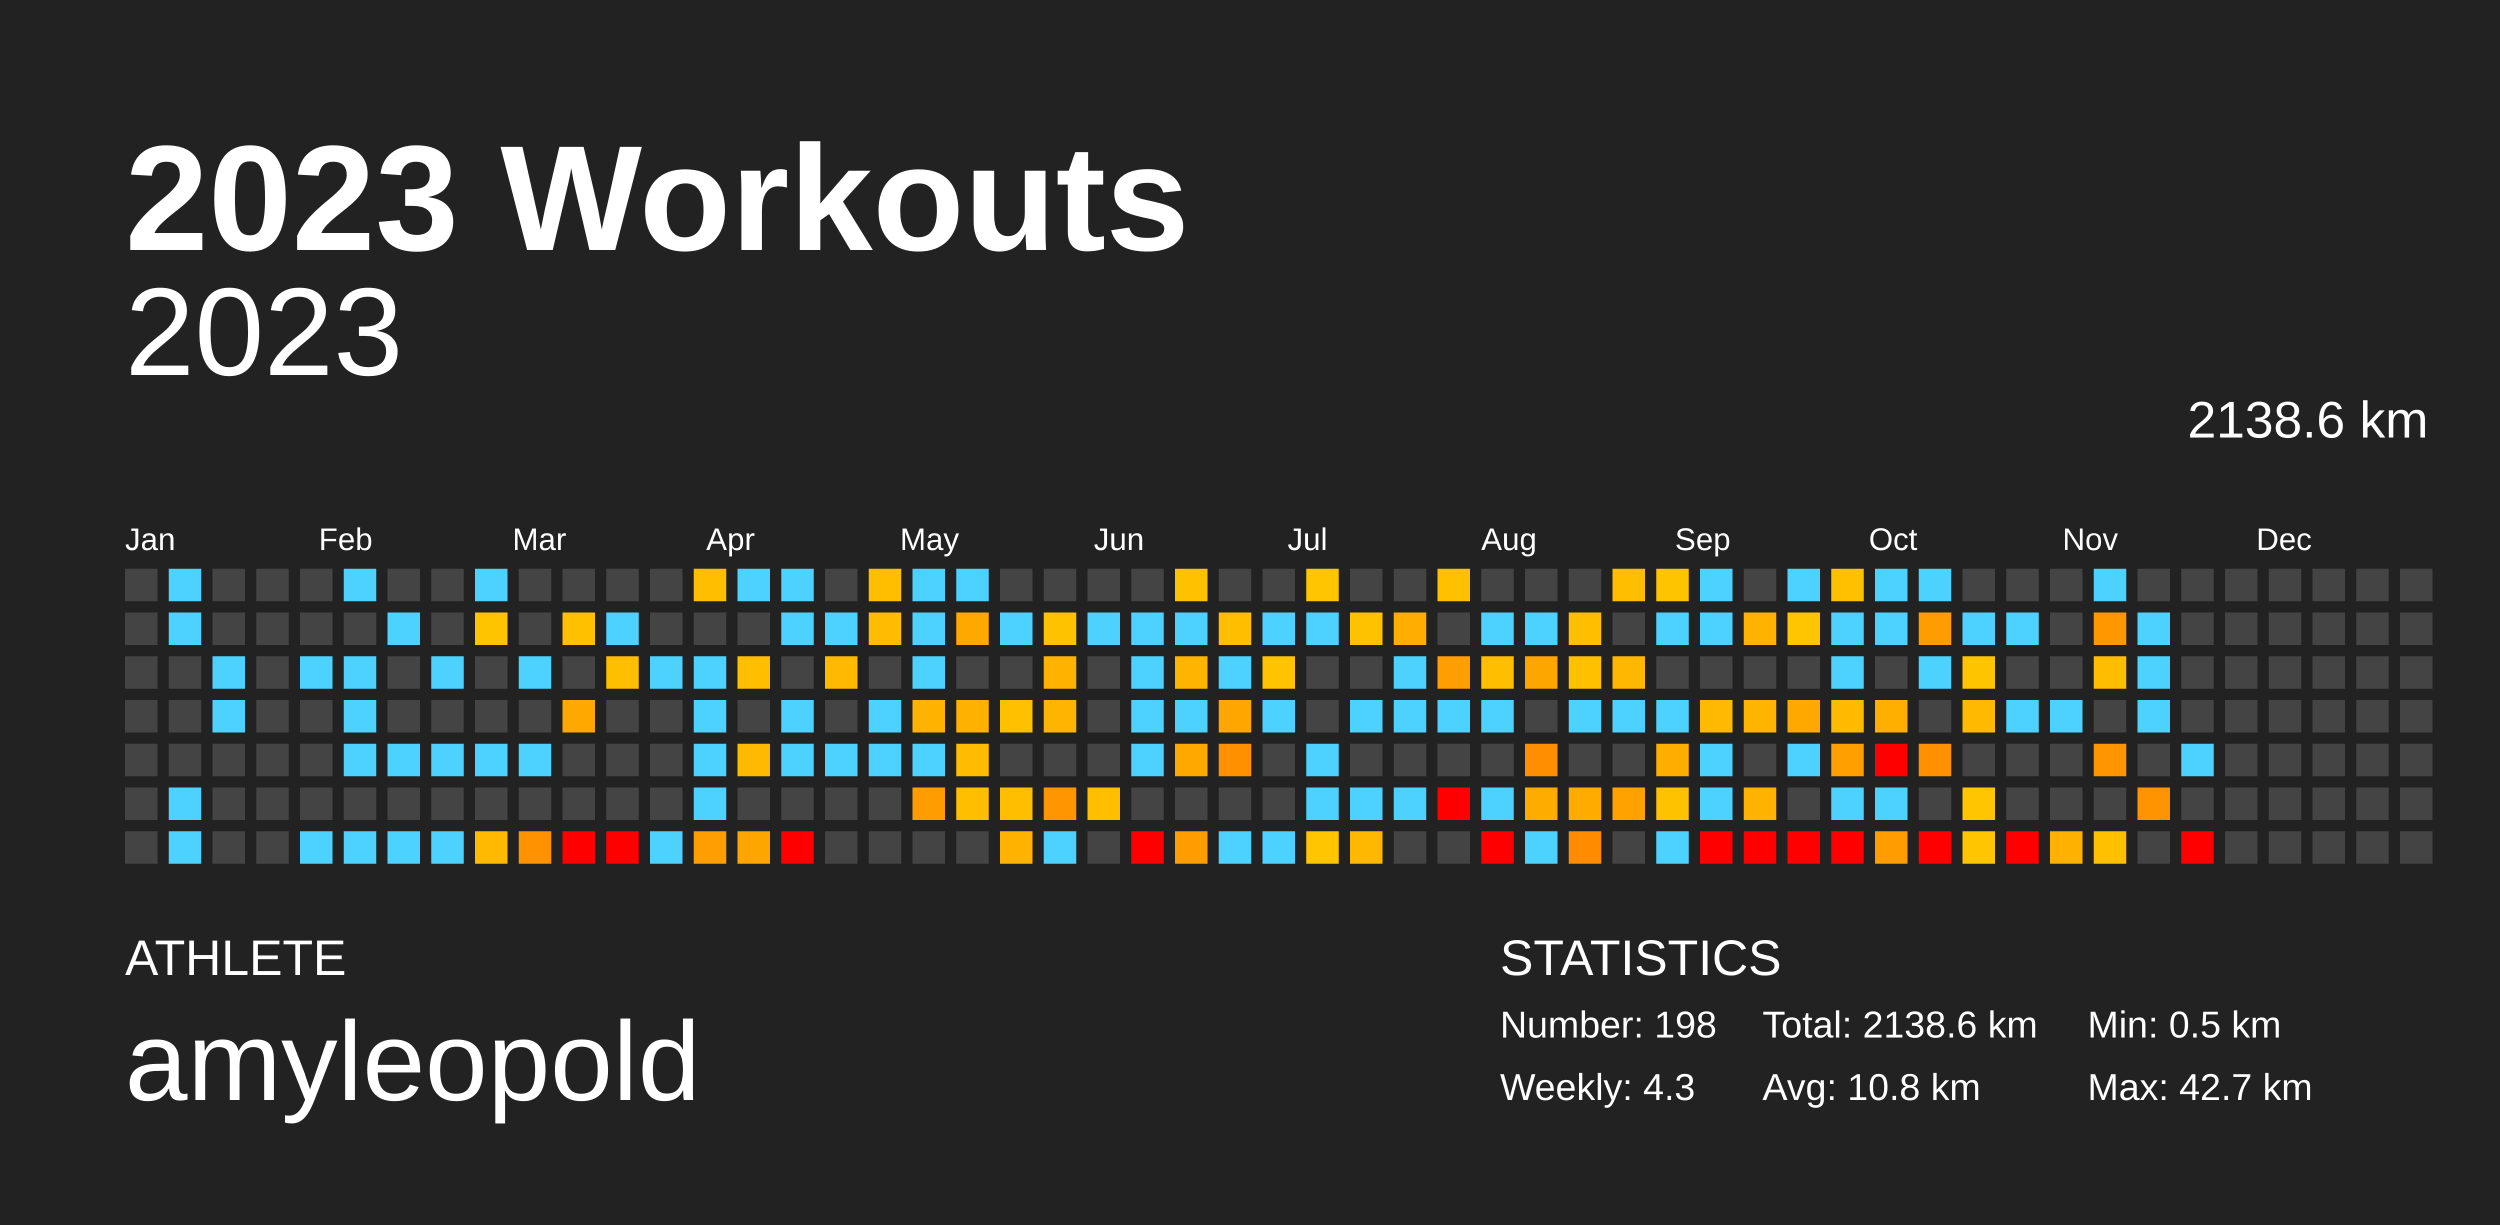
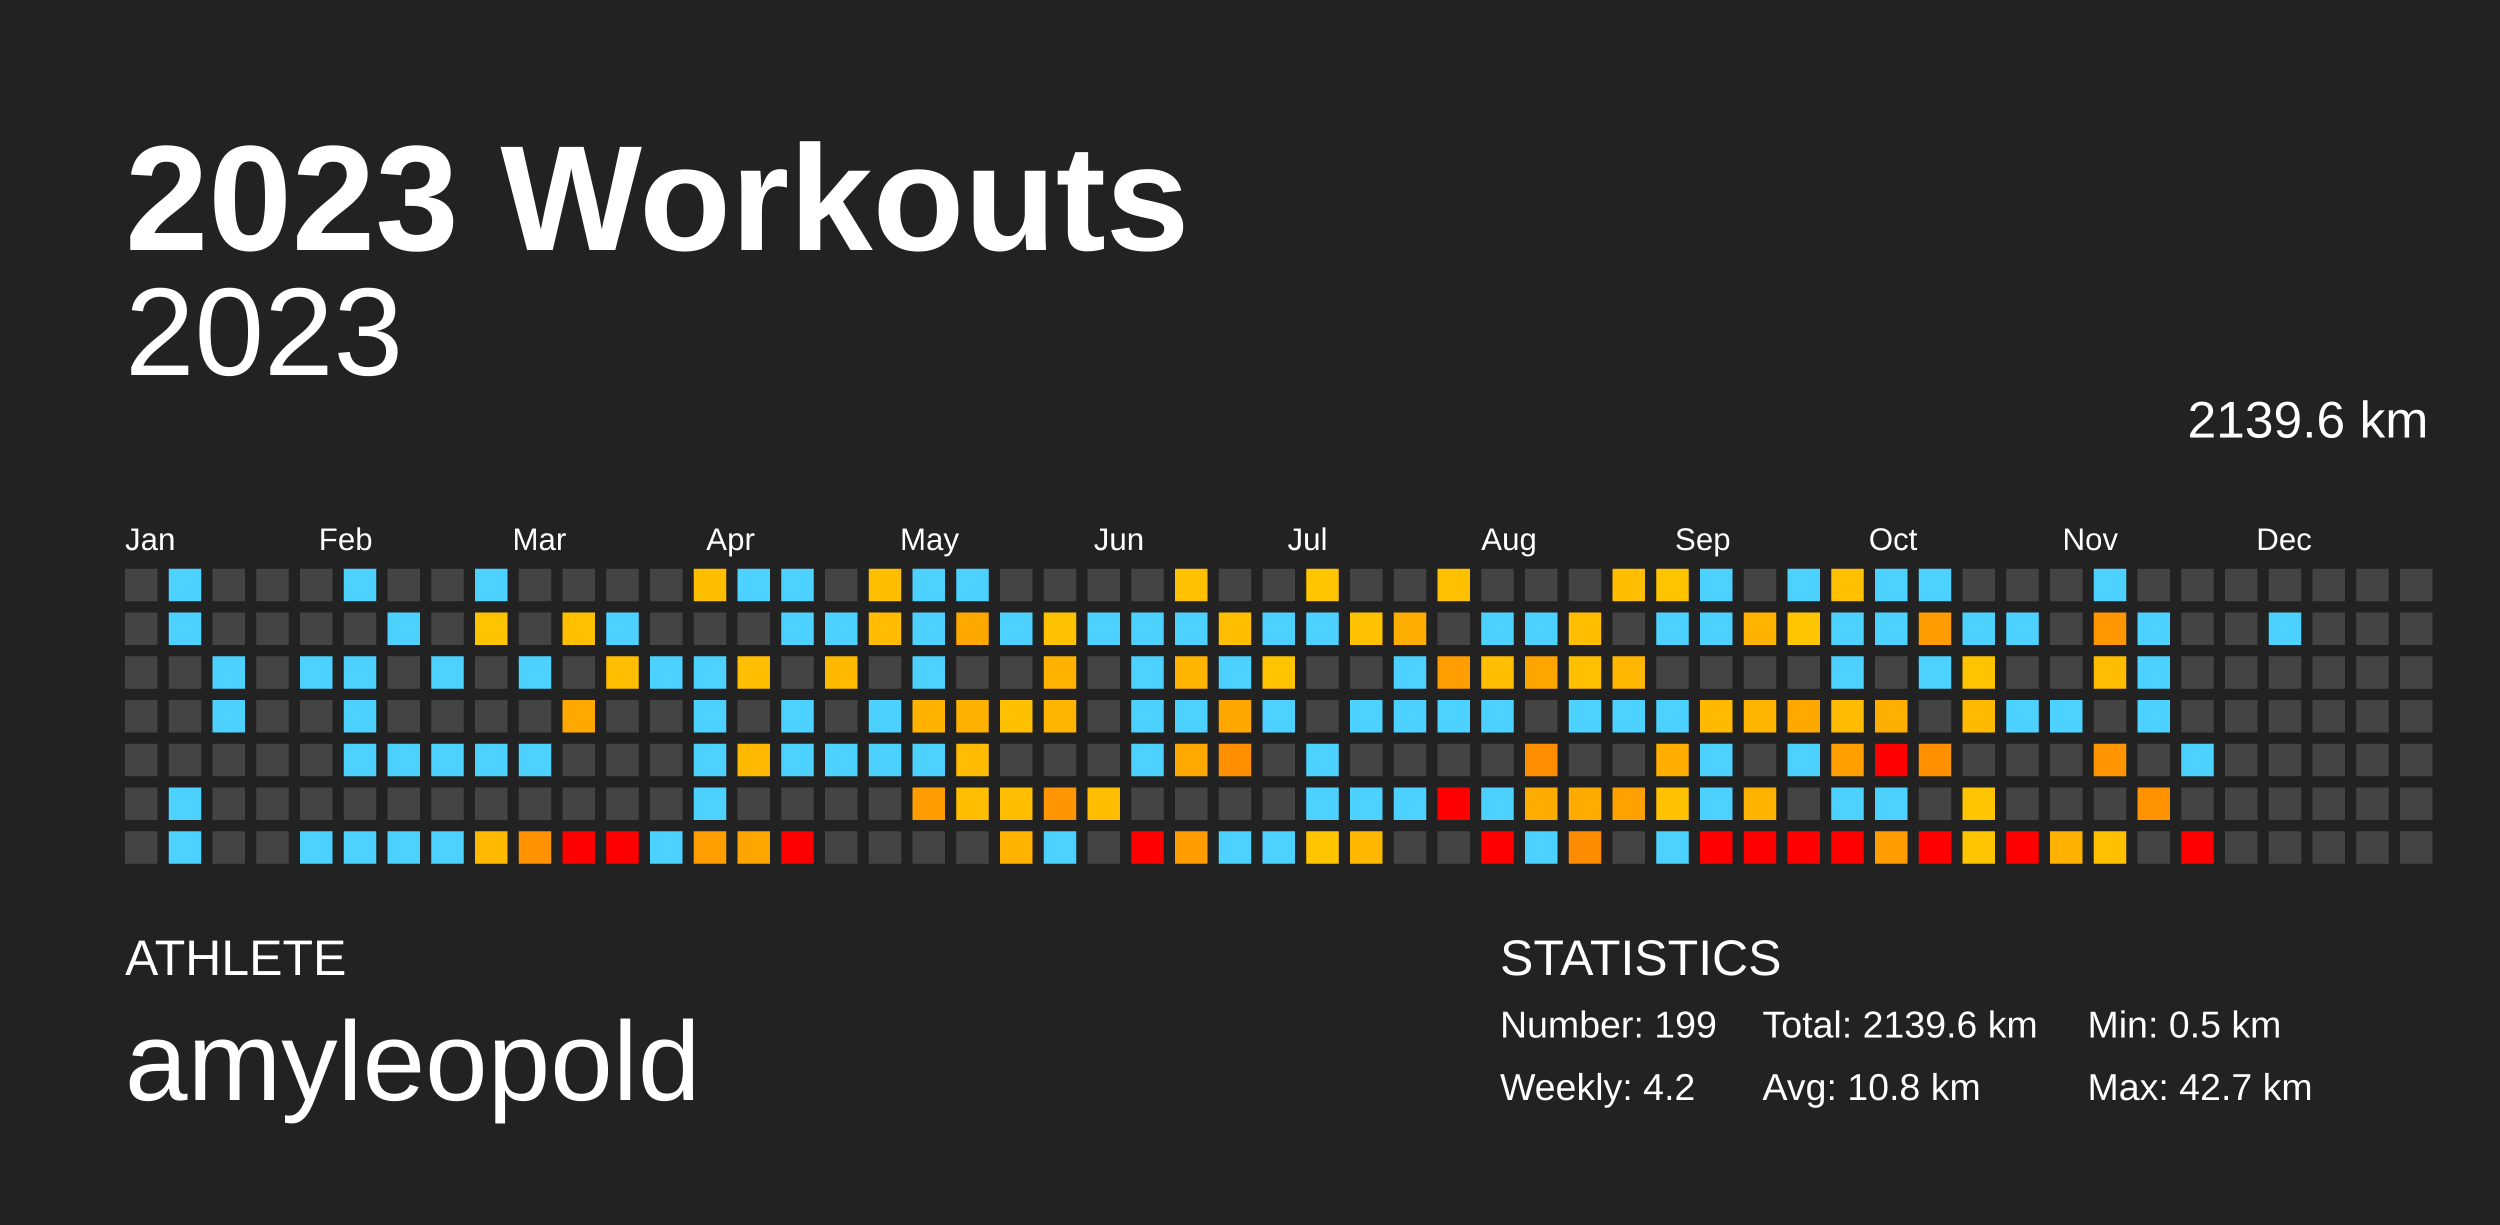
<svg xmlns="http://www.w3.org/2000/svg" baseProfile="full" height="98mm" version="1.1" viewBox="0,0,200,98" width="200mm">
  <defs />
  <rect fill="#222222" height="98" width="200" x="0" y="0" />
  <text fill="#FFFFFF" style="font-size:12px; font-family:Arial; font-weight:bold;" x="10" y="20">2023 Workouts</text>
  <text fill="#FFFFFF" style="font-size:4px; font-family:Arial" x="10" y="78">ATHLETE</text>
  <text fill="#FFFFFF" style="font-size:9px; font-family:Arial" x="10" y="88">amyleopold</text>
  <text fill="#FFFFFF" style="font-size:4px; font-family:Arial" x="120" y="78">STATISTICS</text>
-   <text fill="#FFFFFF" style="font-size:3px; font-family:Arial" x="120" y="83">Number: 198</text>
-   <text fill="#FFFFFF" style="font-size:3px; font-family:Arial" x="120" y="88">Weekly: 4.3</text>
-   <text fill="#FFFFFF" style="font-size:3px; font-family:Arial" x="141" y="83">Total: 2138.6 km</text>
+   <text fill="#FFFFFF" style="font-size:3px; font-family:Arial" x="120" y="83">Number: 199</text>
+   <text fill="#FFFFFF" style="font-size:3px; font-family:Arial" x="120" y="88">Weekly: 4.2</text>
+   <text fill="#FFFFFF" style="font-size:3px; font-family:Arial" x="141" y="83">Total: 2139.6 km</text>
  <text fill="#FFFFFF" style="font-size:3px; font-family:Arial" x="141" y="88">Avg: 10.8 km</text>
  <text fill="#FFFFFF" style="font-size:3px; font-family:Arial" x="167" y="83">Min: 0.5 km</text>
  <text fill="#FFFFFF" style="font-size:3px; font-family:Arial" x="167" y="88">Max: 42.7 km</text>
  <text alignment-baseline="hanging" fill="#FFFFFF" style="font-size:10.0px; font-family:Arial;" x="10" y="30">2023</text>
-   <text alignment-baseline="hanging" fill="#FFFFFF" style="font-size:4.125px; font-family:Arial;" x="175" y="35">2138.6 km</text>
+   <text alignment-baseline="hanging" fill="#FFFFFF" style="font-size:4.125px; font-family:Arial;" x="175" y="35">2139.6 km</text>
  <text fill="#FFFFFF" style="font-size:2.5px; font-family:Arial" x="10.0" y="44">Jan</text>
  <text fill="#FFFFFF" style="font-size:2.5px; font-family:Arial" x="25.5" y="44">Feb</text>
  <text fill="#FFFFFF" style="font-size:2.5px; font-family:Arial" x="41.0" y="44">Mar</text>
  <text fill="#FFFFFF" style="font-size:2.5px; font-family:Arial" x="56.5" y="44">Apr</text>
  <text fill="#FFFFFF" style="font-size:2.5px; font-family:Arial" x="72.0" y="44">May</text>
  <text fill="#FFFFFF" style="font-size:2.5px; font-family:Arial" x="87.5" y="44">Jun</text>
  <text fill="#FFFFFF" style="font-size:2.5px; font-family:Arial" x="103.0" y="44">Jul</text>
  <text fill="#FFFFFF" style="font-size:2.5px; font-family:Arial" x="118.5" y="44">Aug</text>
  <text fill="#FFFFFF" style="font-size:2.5px; font-family:Arial" x="134.0" y="44">Sep</text>
  <text fill="#FFFFFF" style="font-size:2.5px; font-family:Arial" x="149.5" y="44">Oct</text>
  <text fill="#FFFFFF" style="font-size:2.5px; font-family:Arial" x="165.0" y="44">Nov</text>
  <text fill="#FFFFFF" style="font-size:2.5px; font-family:Arial" x="180.5" y="44">Dec</text>
  <rect fill="#444444" height="2.6" width="2.6" x="10.0" y="45.5" />
  <rect fill="#444444" height="2.6" width="2.6" x="10.0" y="49.0" />
  <rect fill="#444444" height="2.6" width="2.6" x="10.0" y="52.5" />
  <rect fill="#444444" height="2.6" width="2.6" x="10.0" y="56.0" />
  <rect fill="#444444" height="2.6" width="2.6" x="10.0" y="59.5" />
  <rect fill="#444444" height="2.6" width="2.6" x="10.0" y="63.0" />
  <rect fill="#444444" height="2.6" width="2.6" x="10.0" y="66.5" />
  <rect fill="#4dd2ff" height="2.6" width="2.6" x="13.5" y="45.5" />
  <rect fill="#4dd2ff" height="2.6" width="2.6" x="13.5" y="49.0" />
  <rect fill="#444444" height="2.6" width="2.6" x="13.5" y="52.5" />
  <rect fill="#444444" height="2.6" width="2.6" x="13.5" y="56.0" />
  <rect fill="#444444" height="2.6" width="2.6" x="13.5" y="59.5" />
  <rect fill="#4dd2ff" height="2.6" width="2.6" x="13.5" y="63.0" />
  <rect fill="#4dd2ff" height="2.6" width="2.6" x="13.5" y="66.5" />
  <rect fill="#444444" height="2.6" width="2.6" x="17.0" y="45.5" />
  <rect fill="#444444" height="2.6" width="2.6" x="17.0" y="49.0" />
  <rect fill="#4dd2ff" height="2.6" width="2.6" x="17.0" y="52.5" />
  <rect fill="#4dd2ff" height="2.6" width="2.6" x="17.0" y="56.0" />
  <rect fill="#444444" height="2.6" width="2.6" x="17.0" y="59.5" />
  <rect fill="#444444" height="2.6" width="2.6" x="17.0" y="63.0" />
  <rect fill="#444444" height="2.6" width="2.6" x="17.0" y="66.5" />
  <rect fill="#444444" height="2.6" width="2.6" x="20.5" y="45.5" />
  <rect fill="#444444" height="2.6" width="2.6" x="20.5" y="49.0" />
  <rect fill="#444444" height="2.6" width="2.6" x="20.5" y="52.5" />
  <rect fill="#444444" height="2.6" width="2.6" x="20.5" y="56.0" />
  <rect fill="#444444" height="2.6" width="2.6" x="20.5" y="59.5" />
  <rect fill="#444444" height="2.6" width="2.6" x="20.5" y="63.0" />
  <rect fill="#444444" height="2.6" width="2.6" x="20.5" y="66.5" />
  <rect fill="#444444" height="2.6" width="2.6" x="24.0" y="45.5" />
  <rect fill="#444444" height="2.6" width="2.6" x="24.0" y="49.0" />
  <rect fill="#4dd2ff" height="2.6" width="2.6" x="24.0" y="52.5" />
  <rect fill="#444444" height="2.6" width="2.6" x="24.0" y="56.0" />
  <rect fill="#444444" height="2.6" width="2.6" x="24.0" y="59.5" />
  <rect fill="#444444" height="2.6" width="2.6" x="24.0" y="63.0" />
  <rect fill="#4dd2ff" height="2.6" width="2.6" x="24.0" y="66.5" />
  <rect fill="#4dd2ff" height="2.6" width="2.6" x="27.5" y="45.5" />
  <rect fill="#444444" height="2.6" width="2.6" x="27.5" y="49.0" />
  <rect fill="#4dd2ff" height="2.6" width="2.6" x="27.5" y="52.5" />
  <rect fill="#4dd2ff" height="2.6" width="2.6" x="27.5" y="56.0" />
  <rect fill="#4dd2ff" height="2.6" width="2.6" x="27.5" y="59.5" />
  <rect fill="#444444" height="2.6" width="2.6" x="27.5" y="63.0" />
  <rect fill="#4dd2ff" height="2.6" width="2.6" x="27.5" y="66.5" />
  <rect fill="#444444" height="2.6" width="2.6" x="31.0" y="45.5" />
  <rect fill="#4dd2ff" height="2.6" width="2.6" x="31.0" y="49.0" />
  <rect fill="#444444" height="2.6" width="2.6" x="31.0" y="52.5" />
  <rect fill="#444444" height="2.6" width="2.6" x="31.0" y="56.0" />
  <rect fill="#4dd2ff" height="2.6" width="2.6" x="31.0" y="59.5" />
  <rect fill="#444444" height="2.6" width="2.6" x="31.0" y="63.0" />
  <rect fill="#4dd2ff" height="2.6" width="2.6" x="31.0" y="66.5" />
  <rect fill="#444444" height="2.6" width="2.6" x="34.5" y="45.5" />
  <rect fill="#444444" height="2.6" width="2.6" x="34.5" y="49.0" />
  <rect fill="#4dd2ff" height="2.6" width="2.6" x="34.5" y="52.5" />
  <rect fill="#444444" height="2.6" width="2.6" x="34.5" y="56.0" />
  <rect fill="#4dd2ff" height="2.6" width="2.6" x="34.5" y="59.5" />
  <rect fill="#444444" height="2.6" width="2.6" x="34.5" y="63.0" />
  <rect fill="#4dd2ff" height="2.6" width="2.6" x="34.5" y="66.5" />
  <rect fill="#4dd2ff" height="2.6" width="2.6" x="38.0" y="45.5" />
  <rect fill="#ffc400" height="2.6" width="2.6" x="38.0" y="49.0" />
  <rect fill="#444444" height="2.6" width="2.6" x="38.0" y="52.5" />
  <rect fill="#444444" height="2.6" width="2.6" x="38.0" y="56.0" />
  <rect fill="#4dd2ff" height="2.6" width="2.6" x="38.0" y="59.5" />
  <rect fill="#444444" height="2.6" width="2.6" x="38.0" y="63.0" />
  <rect fill="#ffba00" height="2.6" width="2.6" x="38.0" y="66.5" />
  <rect fill="#444444" height="2.6" width="2.6" x="41.5" y="45.5" />
  <rect fill="#444444" height="2.6" width="2.6" x="41.5" y="49.0" />
  <rect fill="#4dd2ff" height="2.6" width="2.6" x="41.5" y="52.5" />
  <rect fill="#444444" height="2.6" width="2.6" x="41.5" y="56.0" />
  <rect fill="#4dd2ff" height="2.6" width="2.6" x="41.5" y="59.5" />
  <rect fill="#444444" height="2.6" width="2.6" x="41.5" y="63.0" />
  <rect fill="#ff9200" height="2.6" width="2.6" x="41.5" y="66.5" />
  <rect fill="#444444" height="2.6" width="2.6" x="45.0" y="45.5" />
  <rect fill="#ffc000" height="2.6" width="2.6" x="45.0" y="49.0" />
  <rect fill="#444444" height="2.6" width="2.6" x="45.0" y="52.5" />
  <rect fill="#ffa800" height="2.6" width="2.6" x="45.0" y="56.0" />
  <rect fill="#444444" height="2.6" width="2.6" x="45.0" y="59.5" />
  <rect fill="#444444" height="2.6" width="2.6" x="45.0" y="63.0" />
  <rect fill="red" height="2.6" width="2.6" x="45.0" y="66.5" />
  <rect fill="#444444" height="2.6" width="2.6" x="48.5" y="45.5" />
  <rect fill="#4dd2ff" height="2.6" width="2.6" x="48.5" y="49.0" />
  <rect fill="#ffbe00" height="2.6" width="2.6" x="48.5" y="52.5" />
  <rect fill="#444444" height="2.6" width="2.6" x="48.5" y="56.0" />
  <rect fill="#444444" height="2.6" width="2.6" x="48.5" y="59.5" />
  <rect fill="#444444" height="2.6" width="2.6" x="48.5" y="63.0" />
  <rect fill="red" height="2.6" width="2.6" x="48.5" y="66.5" />
  <rect fill="#444444" height="2.6" width="2.6" x="52.0" y="45.5" />
  <rect fill="#444444" height="2.6" width="2.6" x="52.0" y="49.0" />
  <rect fill="#4dd2ff" height="2.6" width="2.6" x="52.0" y="52.5" />
  <rect fill="#444444" height="2.6" width="2.6" x="52.0" y="56.0" />
  <rect fill="#444444" height="2.6" width="2.6" x="52.0" y="59.5" />
  <rect fill="#444444" height="2.6" width="2.6" x="52.0" y="63.0" />
  <rect fill="#4dd2ff" height="2.6" width="2.6" x="52.0" y="66.5" />
  <rect fill="#ffbf00" height="2.6" width="2.6" x="55.5" y="45.5" />
  <rect fill="#444444" height="2.6" width="2.6" x="55.5" y="49.0" />
  <rect fill="#4dd2ff" height="2.6" width="2.6" x="55.5" y="52.5" />
  <rect fill="#4dd2ff" height="2.6" width="2.6" x="55.5" y="56.0" />
  <rect fill="#4dd2ff" height="2.6" width="2.6" x="55.5" y="59.5" />
  <rect fill="#4dd2ff" height="2.6" width="2.6" x="55.5" y="63.0" />
  <rect fill="#ff9e00" height="2.6" width="2.6" x="55.5" y="66.5" />
  <rect fill="#4dd2ff" height="2.6" width="2.6" x="59.0" y="45.5" />
  <rect fill="#444444" height="2.6" width="2.6" x="59.0" y="49.0" />
  <rect fill="#ffbf00" height="2.6" width="2.6" x="59.0" y="52.5" />
  <rect fill="#444444" height="2.6" width="2.6" x="59.0" y="56.0" />
  <rect fill="#ffba00" height="2.6" width="2.6" x="59.0" y="59.5" />
  <rect fill="#444444" height="2.6" width="2.6" x="59.0" y="63.0" />
  <rect fill="#ffa500" height="2.6" width="2.6" x="59.0" y="66.5" />
  <rect fill="#4dd2ff" height="2.6" width="2.6" x="62.5" y="45.5" />
  <rect fill="#4dd2ff" height="2.6" width="2.6" x="62.5" y="49.0" />
  <rect fill="#444444" height="2.6" width="2.6" x="62.5" y="52.5" />
  <rect fill="#4dd2ff" height="2.6" width="2.6" x="62.5" y="56.0" />
  <rect fill="#4dd2ff" height="2.6" width="2.6" x="62.5" y="59.5" />
  <rect fill="#444444" height="2.6" width="2.6" x="62.5" y="63.0" />
  <rect fill="red" height="2.6" width="2.6" x="62.5" y="66.5" />
  <rect fill="#444444" height="2.6" width="2.6" x="66.0" y="45.5" />
  <rect fill="#4dd2ff" height="2.6" width="2.6" x="66.0" y="49.0" />
  <rect fill="#ffba00" height="2.6" width="2.6" x="66.0" y="52.5" />
  <rect fill="#444444" height="2.6" width="2.6" x="66.0" y="56.0" />
  <rect fill="#4dd2ff" height="2.6" width="2.6" x="66.0" y="59.5" />
  <rect fill="#444444" height="2.6" width="2.6" x="66.0" y="63.0" />
  <rect fill="#444444" height="2.6" width="2.6" x="66.0" y="66.5" />
  <rect fill="#ffbf00" height="2.6" width="2.6" x="69.5" y="45.5" />
  <rect fill="#ffbc00" height="2.6" width="2.6" x="69.5" y="49.0" />
  <rect fill="#444444" height="2.6" width="2.6" x="69.5" y="52.5" />
  <rect fill="#4dd2ff" height="2.6" width="2.6" x="69.5" y="56.0" />
  <rect fill="#4dd2ff" height="2.6" width="2.6" x="69.5" y="59.5" />
  <rect fill="#444444" height="2.6" width="2.6" x="69.5" y="63.0" />
  <rect fill="#444444" height="2.6" width="2.6" x="69.5" y="66.5" />
  <rect fill="#4dd2ff" height="2.6" width="2.6" x="73.0" y="45.5" />
  <rect fill="#4dd2ff" height="2.6" width="2.6" x="73.0" y="49.0" />
  <rect fill="#4dd2ff" height="2.6" width="2.6" x="73.0" y="52.5" />
  <rect fill="#ffb300" height="2.6" width="2.6" x="73.0" y="56.0" />
  <rect fill="#4dd2ff" height="2.6" width="2.6" x="73.0" y="59.5" />
  <rect fill="#ff9d00" height="2.6" width="2.6" x="73.0" y="63.0" />
  <rect fill="#444444" height="2.6" width="2.6" x="73.0" y="66.5" />
  <rect fill="#4dd2ff" height="2.6" width="2.6" x="76.5" y="45.5" />
  <rect fill="#ffa800" height="2.6" width="2.6" x="76.5" y="49.0" />
  <rect fill="#444444" height="2.6" width="2.6" x="76.5" y="52.5" />
  <rect fill="#ffb100" height="2.6" width="2.6" x="76.5" y="56.0" />
  <rect fill="#ffbc00" height="2.6" width="2.6" x="76.5" y="59.5" />
  <rect fill="#ffbf00" height="2.6" width="2.6" x="76.5" y="63.0" />
  <rect fill="#444444" height="2.6" width="2.6" x="76.5" y="66.5" />
  <rect fill="#444444" height="2.6" width="2.6" x="80.0" y="45.5" />
  <rect fill="#4dd2ff" height="2.6" width="2.6" x="80.0" y="49.0" />
  <rect fill="#444444" height="2.6" width="2.6" x="80.0" y="52.5" />
  <rect fill="#ffc000" height="2.6" width="2.6" x="80.0" y="56.0" />
  <rect fill="#444444" height="2.6" width="2.6" x="80.0" y="59.5" />
  <rect fill="#ffbe00" height="2.6" width="2.6" x="80.0" y="63.0" />
  <rect fill="#ffb300" height="2.6" width="2.6" x="80.0" y="66.5" />
  <rect fill="#444444" height="2.6" width="2.6" x="83.5" y="45.5" />
  <rect fill="#ffc200" height="2.6" width="2.6" x="83.5" y="49.0" />
  <rect fill="#ffb300" height="2.6" width="2.6" x="83.5" y="52.5" />
  <rect fill="#ffb500" height="2.6" width="2.6" x="83.5" y="56.0" />
  <rect fill="#444444" height="2.6" width="2.6" x="83.5" y="59.5" />
  <rect fill="#ff9500" height="2.6" width="2.6" x="83.5" y="63.0" />
  <rect fill="#4dd2ff" height="2.6" width="2.6" x="83.5" y="66.5" />
  <rect fill="#444444" height="2.6" width="2.6" x="87.0" y="45.5" />
  <rect fill="#4dd2ff" height="2.6" width="2.6" x="87.0" y="49.0" />
  <rect fill="#444444" height="2.6" width="2.6" x="87.0" y="52.5" />
  <rect fill="#444444" height="2.6" width="2.6" x="87.0" y="56.0" />
  <rect fill="#444444" height="2.6" width="2.6" x="87.0" y="59.5" />
  <rect fill="#ffbf00" height="2.6" width="2.6" x="87.0" y="63.0" />
  <rect fill="#444444" height="2.6" width="2.6" x="87.0" y="66.5" />
  <rect fill="#444444" height="2.6" width="2.6" x="90.5" y="45.5" />
  <rect fill="#4dd2ff" height="2.6" width="2.6" x="90.5" y="49.0" />
  <rect fill="#4dd2ff" height="2.6" width="2.6" x="90.5" y="52.5" />
  <rect fill="#4dd2ff" height="2.6" width="2.6" x="90.5" y="56.0" />
  <rect fill="#4dd2ff" height="2.6" width="2.6" x="90.5" y="59.5" />
  <rect fill="#444444" height="2.6" width="2.6" x="90.5" y="63.0" />
  <rect fill="red" height="2.6" width="2.6" x="90.5" y="66.5" />
  <rect fill="#ffc100" height="2.6" width="2.6" x="94.0" y="45.5" />
  <rect fill="#4dd2ff" height="2.6" width="2.6" x="94.0" y="49.0" />
  <rect fill="#ffb400" height="2.6" width="2.6" x="94.0" y="52.5" />
  <rect fill="#4dd2ff" height="2.6" width="2.6" x="94.0" y="56.0" />
  <rect fill="#ffa800" height="2.6" width="2.6" x="94.0" y="59.5" />
  <rect fill="#444444" height="2.6" width="2.6" x="94.0" y="63.0" />
  <rect fill="#ff9d00" height="2.6" width="2.6" x="94.0" y="66.5" />
  <rect fill="#444444" height="2.6" width="2.6" x="97.5" y="45.5" />
  <rect fill="#ffbe00" height="2.6" width="2.6" x="97.5" y="49.0" />
  <rect fill="#4dd2ff" height="2.6" width="2.6" x="97.5" y="52.5" />
  <rect fill="#ffa700" height="2.6" width="2.6" x="97.5" y="56.0" />
  <rect fill="#ff9000" height="2.6" width="2.6" x="97.5" y="59.5" />
  <rect fill="#444444" height="2.6" width="2.6" x="97.5" y="63.0" />
  <rect fill="#4dd2ff" height="2.6" width="2.6" x="97.5" y="66.5" />
  <rect fill="#444444" height="2.6" width="2.6" x="101.0" y="45.5" />
  <rect fill="#4dd2ff" height="2.6" width="2.6" x="101.0" y="49.0" />
  <rect fill="#ffc300" height="2.6" width="2.6" x="101.0" y="52.5" />
  <rect fill="#4dd2ff" height="2.6" width="2.6" x="101.0" y="56.0" />
  <rect fill="#444444" height="2.6" width="2.6" x="101.0" y="59.5" />
  <rect fill="#444444" height="2.6" width="2.6" x="101.0" y="63.0" />
  <rect fill="#4dd2ff" height="2.6" width="2.6" x="101.0" y="66.5" />
  <rect fill="#ffc500" height="2.6" width="2.6" x="104.5" y="45.5" />
  <rect fill="#4dd2ff" height="2.6" width="2.6" x="104.5" y="49.0" />
  <rect fill="#444444" height="2.6" width="2.6" x="104.5" y="52.5" />
  <rect fill="#444444" height="2.6" width="2.6" x="104.5" y="56.0" />
  <rect fill="#4dd2ff" height="2.6" width="2.6" x="104.5" y="59.5" />
  <rect fill="#4dd2ff" height="2.6" width="2.6" x="104.5" y="63.0" />
  <rect fill="#ffc600" height="2.6" width="2.6" x="104.5" y="66.5" />
  <rect fill="#444444" height="2.6" width="2.6" x="108.0" y="45.5" />
  <rect fill="#ffc200" height="2.6" width="2.6" x="108.0" y="49.0" />
  <rect fill="#444444" height="2.6" width="2.6" x="108.0" y="52.5" />
  <rect fill="#4dd2ff" height="2.6" width="2.6" x="108.0" y="56.0" />
  <rect fill="#444444" height="2.6" width="2.6" x="108.0" y="59.5" />
  <rect fill="#4dd2ff" height="2.6" width="2.6" x="108.0" y="63.0" />
  <rect fill="#ffb800" height="2.6" width="2.6" x="108.0" y="66.5" />
  <rect fill="#444444" height="2.6" width="2.6" x="111.5" y="45.5" />
  <rect fill="#ffae00" height="2.6" width="2.6" x="111.5" y="49.0" />
  <rect fill="#4dd2ff" height="2.6" width="2.6" x="111.5" y="52.5" />
  <rect fill="#4dd2ff" height="2.6" width="2.6" x="111.5" y="56.0" />
  <rect fill="#444444" height="2.6" width="2.6" x="111.5" y="59.5" />
  <rect fill="#4dd2ff" height="2.6" width="2.6" x="111.5" y="63.0" />
  <rect fill="#444444" height="2.6" width="2.6" x="111.5" y="66.5" />
  <rect fill="#ffc000" height="2.6" width="2.6" x="115.0" y="45.5" />
  <rect fill="#444444" height="2.6" width="2.6" x="115.0" y="49.0" />
  <rect fill="#ff9e00" height="2.6" width="2.6" x="115.0" y="52.5" />
  <rect fill="#4dd2ff" height="2.6" width="2.6" x="115.0" y="56.0" />
  <rect fill="#444444" height="2.6" width="2.6" x="115.0" y="59.5" />
  <rect fill="red" height="2.6" width="2.6" x="115.0" y="63.0" />
  <rect fill="#444444" height="2.6" width="2.6" x="115.0" y="66.5" />
  <rect fill="#444444" height="2.6" width="2.6" x="118.5" y="45.5" />
  <rect fill="#4dd2ff" height="2.6" width="2.6" x="118.5" y="49.0" />
  <rect fill="#ffbe00" height="2.6" width="2.6" x="118.5" y="52.5" />
  <rect fill="#4dd2ff" height="2.6" width="2.6" x="118.5" y="56.0" />
  <rect fill="#444444" height="2.6" width="2.6" x="118.5" y="59.5" />
  <rect fill="#4dd2ff" height="2.6" width="2.6" x="118.5" y="63.0" />
  <rect fill="red" height="2.6" width="2.6" x="118.5" y="66.5" />
  <rect fill="#444444" height="2.6" width="2.6" x="122.0" y="45.5" />
  <rect fill="#4dd2ff" height="2.6" width="2.6" x="122.0" y="49.0" />
  <rect fill="#ffa500" height="2.6" width="2.6" x="122.0" y="52.5" />
  <rect fill="#444444" height="2.6" width="2.6" x="122.0" y="56.0" />
  <rect fill="#ff8e00" height="2.6" width="2.6" x="122.0" y="59.5" />
  <rect fill="#ffac00" height="2.6" width="2.6" x="122.0" y="63.0" />
  <rect fill="#4dd2ff" height="2.6" width="2.6" x="122.0" y="66.5" />
  <rect fill="#444444" height="2.6" width="2.6" x="125.5" y="45.5" />
  <rect fill="#ffbf00" height="2.6" width="2.6" x="125.5" y="49.0" />
  <rect fill="#ffc000" height="2.6" width="2.6" x="125.5" y="52.5" />
  <rect fill="#4dd2ff" height="2.6" width="2.6" x="125.5" y="56.0" />
  <rect fill="#444444" height="2.6" width="2.6" x="125.5" y="59.5" />
  <rect fill="#ffab00" height="2.6" width="2.6" x="125.5" y="63.0" />
  <rect fill="#ff8c00" height="2.6" width="2.6" x="125.5" y="66.5" />
  <rect fill="#ffbe00" height="2.6" width="2.6" x="129.0" y="45.5" />
  <rect fill="#444444" height="2.6" width="2.6" x="129.0" y="49.0" />
  <rect fill="#ffb700" height="2.6" width="2.6" x="129.0" y="52.5" />
  <rect fill="#4dd2ff" height="2.6" width="2.6" x="129.0" y="56.0" />
  <rect fill="#444444" height="2.6" width="2.6" x="129.0" y="59.5" />
  <rect fill="#ffa200" height="2.6" width="2.6" x="129.0" y="63.0" />
  <rect fill="#444444" height="2.6" width="2.6" x="129.0" y="66.5" />
  <rect fill="#ffc400" height="2.6" width="2.6" x="132.5" y="45.5" />
  <rect fill="#4dd2ff" height="2.6" width="2.6" x="132.5" y="49.0" />
  <rect fill="#444444" height="2.6" width="2.6" x="132.5" y="52.5" />
  <rect fill="#4dd2ff" height="2.6" width="2.6" x="132.5" y="56.0" />
  <rect fill="#ffae00" height="2.6" width="2.6" x="132.5" y="59.5" />
  <rect fill="#ffc200" height="2.6" width="2.6" x="132.5" y="63.0" />
  <rect fill="#4dd2ff" height="2.6" width="2.6" x="132.5" y="66.5" />
  <rect fill="#4dd2ff" height="2.6" width="2.6" x="136.0" y="45.5" />
  <rect fill="#4dd2ff" height="2.6" width="2.6" x="136.0" y="49.0" />
  <rect fill="#444444" height="2.6" width="2.6" x="136.0" y="52.5" />
  <rect fill="#ffba00" height="2.6" width="2.6" x="136.0" y="56.0" />
  <rect fill="#4dd2ff" height="2.6" width="2.6" x="136.0" y="59.5" />
  <rect fill="#4dd2ff" height="2.6" width="2.6" x="136.0" y="63.0" />
  <rect fill="red" height="2.6" width="2.6" x="136.0" y="66.5" />
  <rect fill="#444444" height="2.6" width="2.6" x="139.5" y="45.5" />
  <rect fill="#ffb300" height="2.6" width="2.6" x="139.5" y="49.0" />
  <rect fill="#444444" height="2.6" width="2.6" x="139.5" y="52.5" />
  <rect fill="#ffb500" height="2.6" width="2.6" x="139.5" y="56.0" />
  <rect fill="#444444" height="2.6" width="2.6" x="139.5" y="59.5" />
  <rect fill="#ffb300" height="2.6" width="2.6" x="139.5" y="63.0" />
  <rect fill="red" height="2.6" width="2.6" x="139.5" y="66.5" />
  <rect fill="#4dd2ff" height="2.6" width="2.6" x="143.0" y="45.5" />
  <rect fill="#ffc500" height="2.6" width="2.6" x="143.0" y="49.0" />
  <rect fill="#444444" height="2.6" width="2.6" x="143.0" y="52.5" />
  <rect fill="#ffa800" height="2.6" width="2.6" x="143.0" y="56.0" />
  <rect fill="#4dd2ff" height="2.6" width="2.6" x="143.0" y="59.5" />
  <rect fill="#444444" height="2.6" width="2.6" x="143.0" y="63.0" />
  <rect fill="red" height="2.6" width="2.6" x="143.0" y="66.5" />
  <rect fill="#ffc000" height="2.6" width="2.6" x="146.5" y="45.5" />
  <rect fill="#4dd2ff" height="2.6" width="2.6" x="146.5" y="49.0" />
  <rect fill="#4dd2ff" height="2.6" width="2.6" x="146.5" y="52.5" />
  <rect fill="#ffbb00" height="2.6" width="2.6" x="146.5" y="56.0" />
  <rect fill="#ffa000" height="2.6" width="2.6" x="146.5" y="59.5" />
  <rect fill="#4dd2ff" height="2.6" width="2.6" x="146.5" y="63.0" />
  <rect fill="red" height="2.6" width="2.6" x="146.5" y="66.5" />
  <rect fill="#4dd2ff" height="2.6" width="2.6" x="150.0" y="45.5" />
  <rect fill="#4dd2ff" height="2.6" width="2.6" x="150.0" y="49.0" />
  <rect fill="#444444" height="2.6" width="2.6" x="150.0" y="52.5" />
  <rect fill="#ffaf00" height="2.6" width="2.6" x="150.0" y="56.0" />
  <rect fill="red" height="2.6" width="2.6" x="150.0" y="59.5" />
  <rect fill="#4dd2ff" height="2.6" width="2.6" x="150.0" y="63.0" />
  <rect fill="#ff9c00" height="2.6" width="2.6" x="150.0" y="66.5" />
  <rect fill="#4dd2ff" height="2.6" width="2.6" x="153.5" y="45.5" />
  <rect fill="#ff9d00" height="2.6" width="2.6" x="153.5" y="49.0" />
  <rect fill="#4dd2ff" height="2.6" width="2.6" x="153.5" y="52.5" />
  <rect fill="#444444" height="2.6" width="2.6" x="153.5" y="56.0" />
  <rect fill="#ff9000" height="2.6" width="2.6" x="153.5" y="59.5" />
  <rect fill="#444444" height="2.6" width="2.6" x="153.5" y="63.0" />
  <rect fill="red" height="2.6" width="2.6" x="153.5" y="66.5" />
  <rect fill="#444444" height="2.6" width="2.6" x="157.0" y="45.5" />
  <rect fill="#4dd2ff" height="2.6" width="2.6" x="157.0" y="49.0" />
  <rect fill="#ffc400" height="2.6" width="2.6" x="157.0" y="52.5" />
  <rect fill="#ffba00" height="2.6" width="2.6" x="157.0" y="56.0" />
  <rect fill="#444444" height="2.6" width="2.6" x="157.0" y="59.5" />
  <rect fill="#ffc500" height="2.6" width="2.6" x="157.0" y="63.0" />
  <rect fill="#ffc500" height="2.6" width="2.6" x="157.0" y="66.5" />
  <rect fill="#444444" height="2.6" width="2.6" x="160.5" y="45.5" />
  <rect fill="#4dd2ff" height="2.6" width="2.6" x="160.5" y="49.0" />
  <rect fill="#444444" height="2.6" width="2.6" x="160.5" y="52.5" />
  <rect fill="#4dd2ff" height="2.6" width="2.6" x="160.5" y="56.0" />
  <rect fill="#444444" height="2.6" width="2.6" x="160.5" y="59.5" />
  <rect fill="#444444" height="2.6" width="2.6" x="160.5" y="63.0" />
  <rect fill="red" height="2.6" width="2.6" x="160.5" y="66.5" />
  <rect fill="#444444" height="2.6" width="2.6" x="164.0" y="45.5" />
  <rect fill="#444444" height="2.6" width="2.6" x="164.0" y="49.0" />
  <rect fill="#444444" height="2.6" width="2.6" x="164.0" y="52.5" />
  <rect fill="#4dd2ff" height="2.6" width="2.6" x="164.0" y="56.0" />
  <rect fill="#444444" height="2.6" width="2.6" x="164.0" y="59.5" />
  <rect fill="#444444" height="2.6" width="2.6" x="164.0" y="63.0" />
  <rect fill="#ffb100" height="2.6" width="2.6" x="164.0" y="66.5" />
  <rect fill="#4dd2ff" height="2.6" width="2.6" x="167.5" y="45.5" />
  <rect fill="#ff9800" height="2.6" width="2.6" x="167.5" y="49.0" />
  <rect fill="#ffbd00" height="2.6" width="2.6" x="167.5" y="52.5" />
  <rect fill="#444444" height="2.6" width="2.6" x="167.5" y="56.0" />
  <rect fill="#ff9500" height="2.6" width="2.6" x="167.5" y="59.5" />
  <rect fill="#444444" height="2.6" width="2.6" x="167.5" y="63.0" />
  <rect fill="#ffc000" height="2.6" width="2.6" x="167.5" y="66.5" />
  <rect fill="#444444" height="2.6" width="2.6" x="171.0" y="45.5" />
  <rect fill="#4dd2ff" height="2.6" width="2.6" x="171.0" y="49.0" />
  <rect fill="#4dd2ff" height="2.6" width="2.6" x="171.0" y="52.5" />
  <rect fill="#4dd2ff" height="2.6" width="2.6" x="171.0" y="56.0" />
  <rect fill="#444444" height="2.6" width="2.6" x="171.0" y="59.5" />
  <rect fill="#ff9300" height="2.6" width="2.6" x="171.0" y="63.0" />
  <rect fill="#444444" height="2.6" width="2.6" x="171.0" y="66.5" />
  <rect fill="#444444" height="2.6" width="2.6" x="174.5" y="45.5" />
  <rect fill="#444444" height="2.6" width="2.6" x="174.5" y="49.0" />
  <rect fill="#444444" height="2.6" width="2.6" x="174.5" y="52.5" />
  <rect fill="#444444" height="2.6" width="2.6" x="174.5" y="56.0" />
  <rect fill="#4dd2ff" height="2.6" width="2.6" x="174.5" y="59.5" />
  <rect fill="#444444" height="2.6" width="2.6" x="174.5" y="63.0" />
  <rect fill="red" height="2.6" width="2.6" x="174.5" y="66.5" />
  <rect fill="#444444" height="2.6" width="2.6" x="178.0" y="45.5" />
  <rect fill="#444444" height="2.6" width="2.6" x="178.0" y="49.0" />
  <rect fill="#444444" height="2.6" width="2.6" x="178.0" y="52.5" />
  <rect fill="#444444" height="2.6" width="2.6" x="178.0" y="56.0" />
  <rect fill="#444444" height="2.6" width="2.6" x="178.0" y="59.5" />
  <rect fill="#444444" height="2.6" width="2.6" x="178.0" y="63.0" />
  <rect fill="#444444" height="2.6" width="2.6" x="178.0" y="66.5" />
  <rect fill="#444444" height="2.6" width="2.6" x="181.5" y="45.5" />
-   <rect fill="#444444" height="2.6" width="2.6" x="181.5" y="49.0" />
+   <rect fill="#4dd2ff" height="2.6" width="2.6" x="181.5" y="49.0" />
  <rect fill="#444444" height="2.6" width="2.6" x="181.5" y="52.5" />
  <rect fill="#444444" height="2.6" width="2.6" x="181.5" y="56.0" />
  <rect fill="#444444" height="2.6" width="2.6" x="181.5" y="59.5" />
  <rect fill="#444444" height="2.6" width="2.6" x="181.5" y="63.0" />
  <rect fill="#444444" height="2.6" width="2.6" x="181.5" y="66.5" />
  <rect fill="#444444" height="2.6" width="2.6" x="185.0" y="45.5" />
  <rect fill="#444444" height="2.6" width="2.6" x="185.0" y="49.0" />
  <rect fill="#444444" height="2.6" width="2.6" x="185.0" y="52.5" />
  <rect fill="#444444" height="2.6" width="2.6" x="185.0" y="56.0" />
  <rect fill="#444444" height="2.6" width="2.6" x="185.0" y="59.5" />
  <rect fill="#444444" height="2.6" width="2.6" x="185.0" y="63.0" />
  <rect fill="#444444" height="2.6" width="2.6" x="185.0" y="66.5" />
  <rect fill="#444444" height="2.6" width="2.6" x="188.5" y="45.5" />
  <rect fill="#444444" height="2.6" width="2.6" x="188.5" y="49.0" />
  <rect fill="#444444" height="2.6" width="2.6" x="188.5" y="52.5" />
  <rect fill="#444444" height="2.6" width="2.6" x="188.5" y="56.0" />
  <rect fill="#444444" height="2.6" width="2.6" x="188.5" y="59.5" />
  <rect fill="#444444" height="2.6" width="2.6" x="188.5" y="63.0" />
  <rect fill="#444444" height="2.6" width="2.6" x="188.5" y="66.5" />
  <rect fill="#444444" height="2.6" width="2.6" x="192.0" y="45.5" />
  <rect fill="#444444" height="2.6" width="2.6" x="192.0" y="49.0" />
  <rect fill="#444444" height="2.6" width="2.6" x="192.0" y="52.5" />
  <rect fill="#444444" height="2.6" width="2.6" x="192.0" y="56.0" />
  <rect fill="#444444" height="2.6" width="2.6" x="192.0" y="59.5" />
  <rect fill="#444444" height="2.6" width="2.6" x="192.0" y="63.0" />
  <rect fill="#444444" height="2.6" width="2.6" x="192.0" y="66.5" />
</svg>
